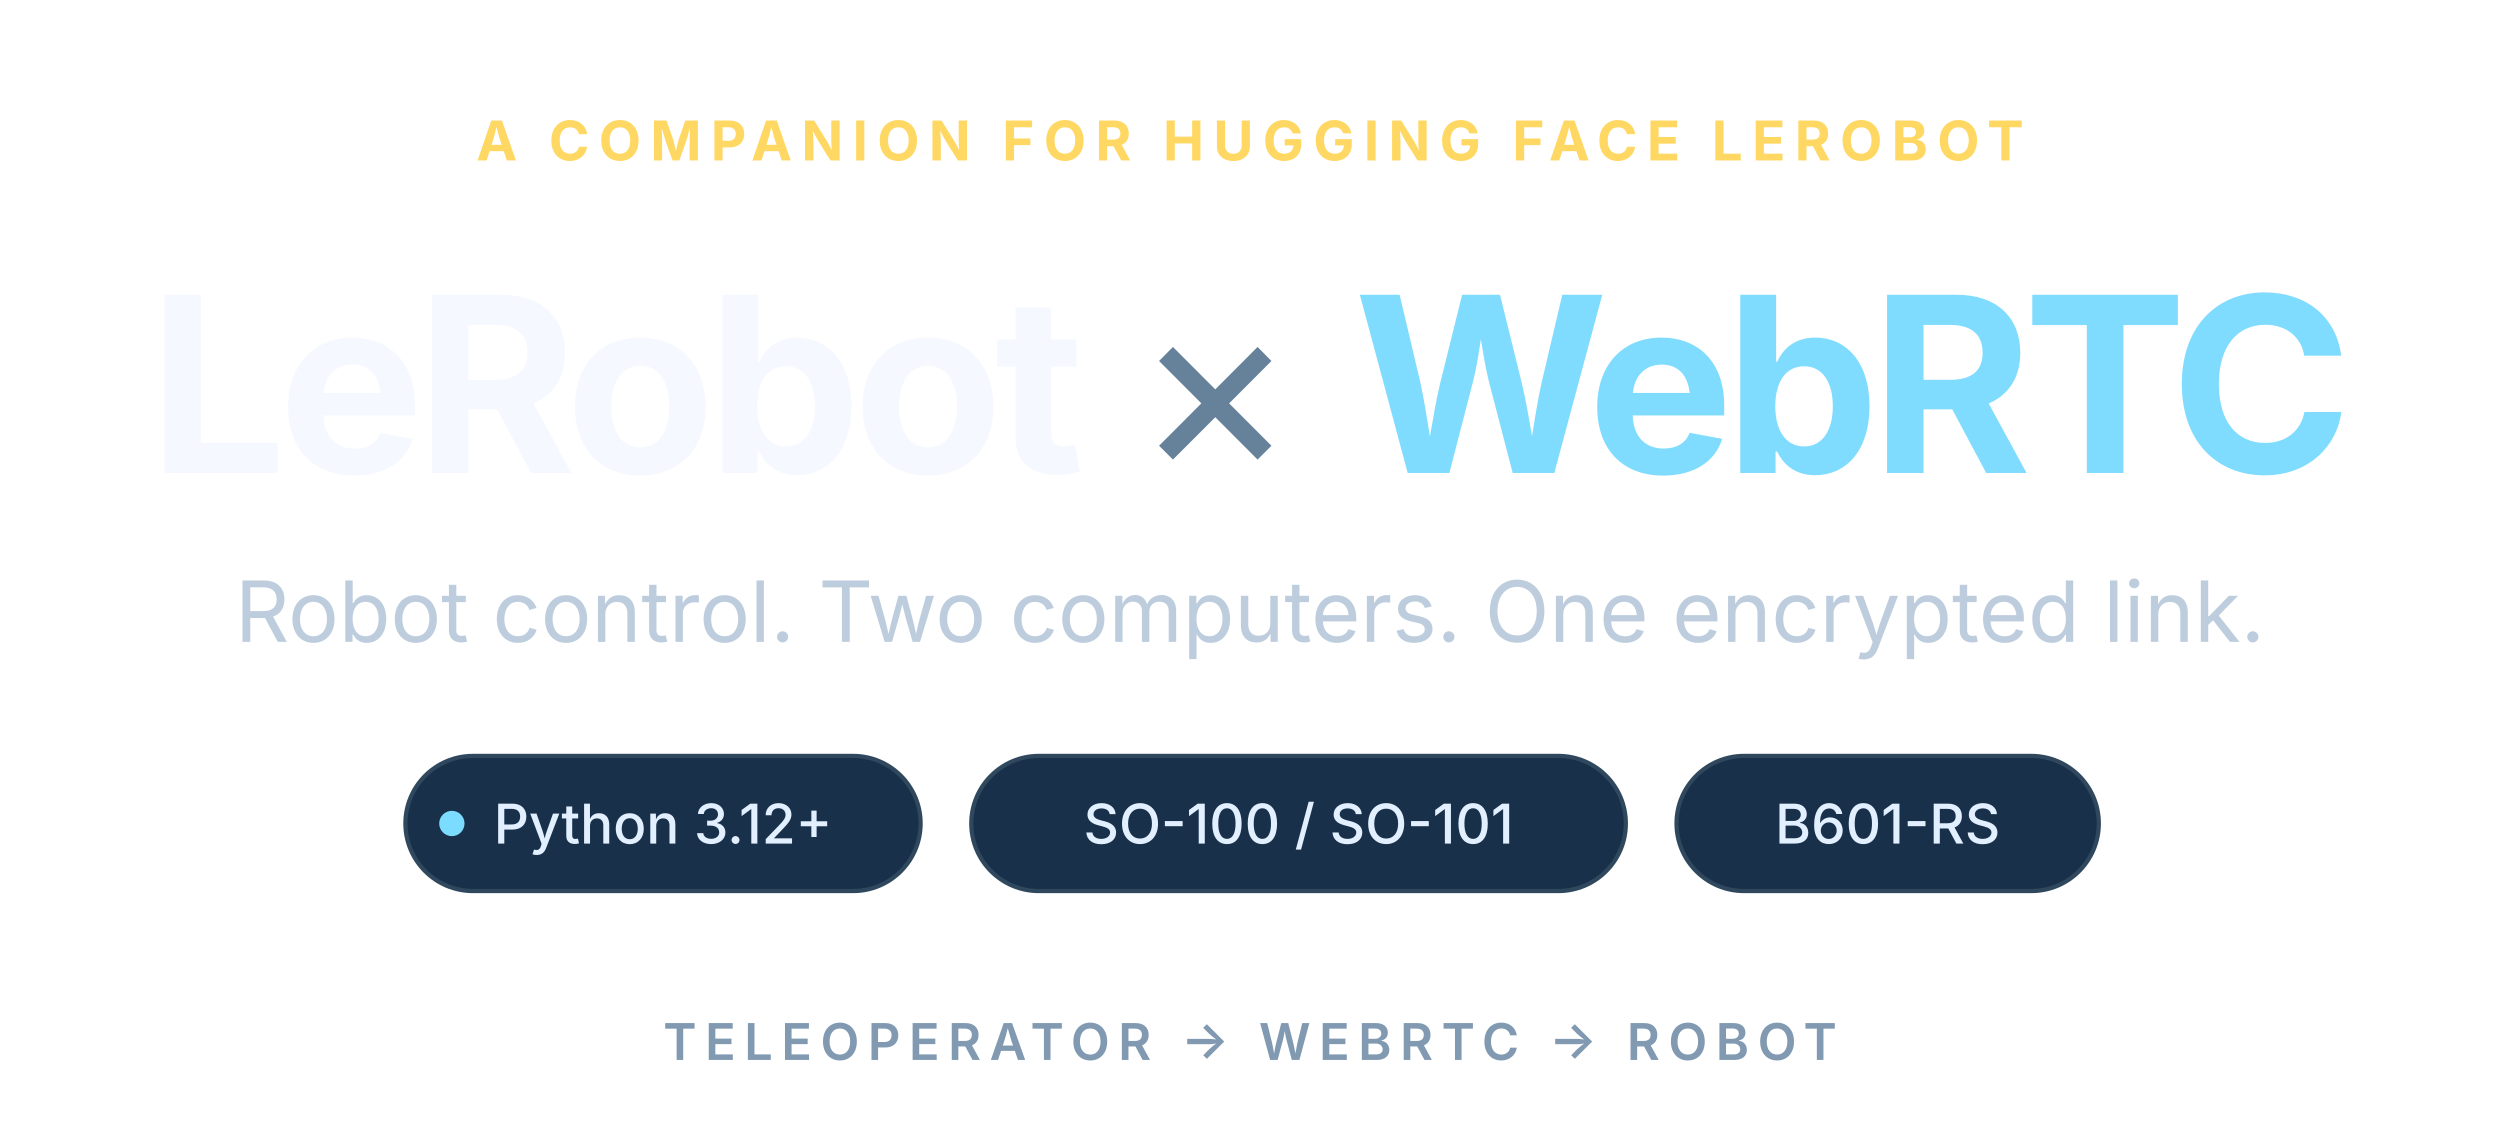
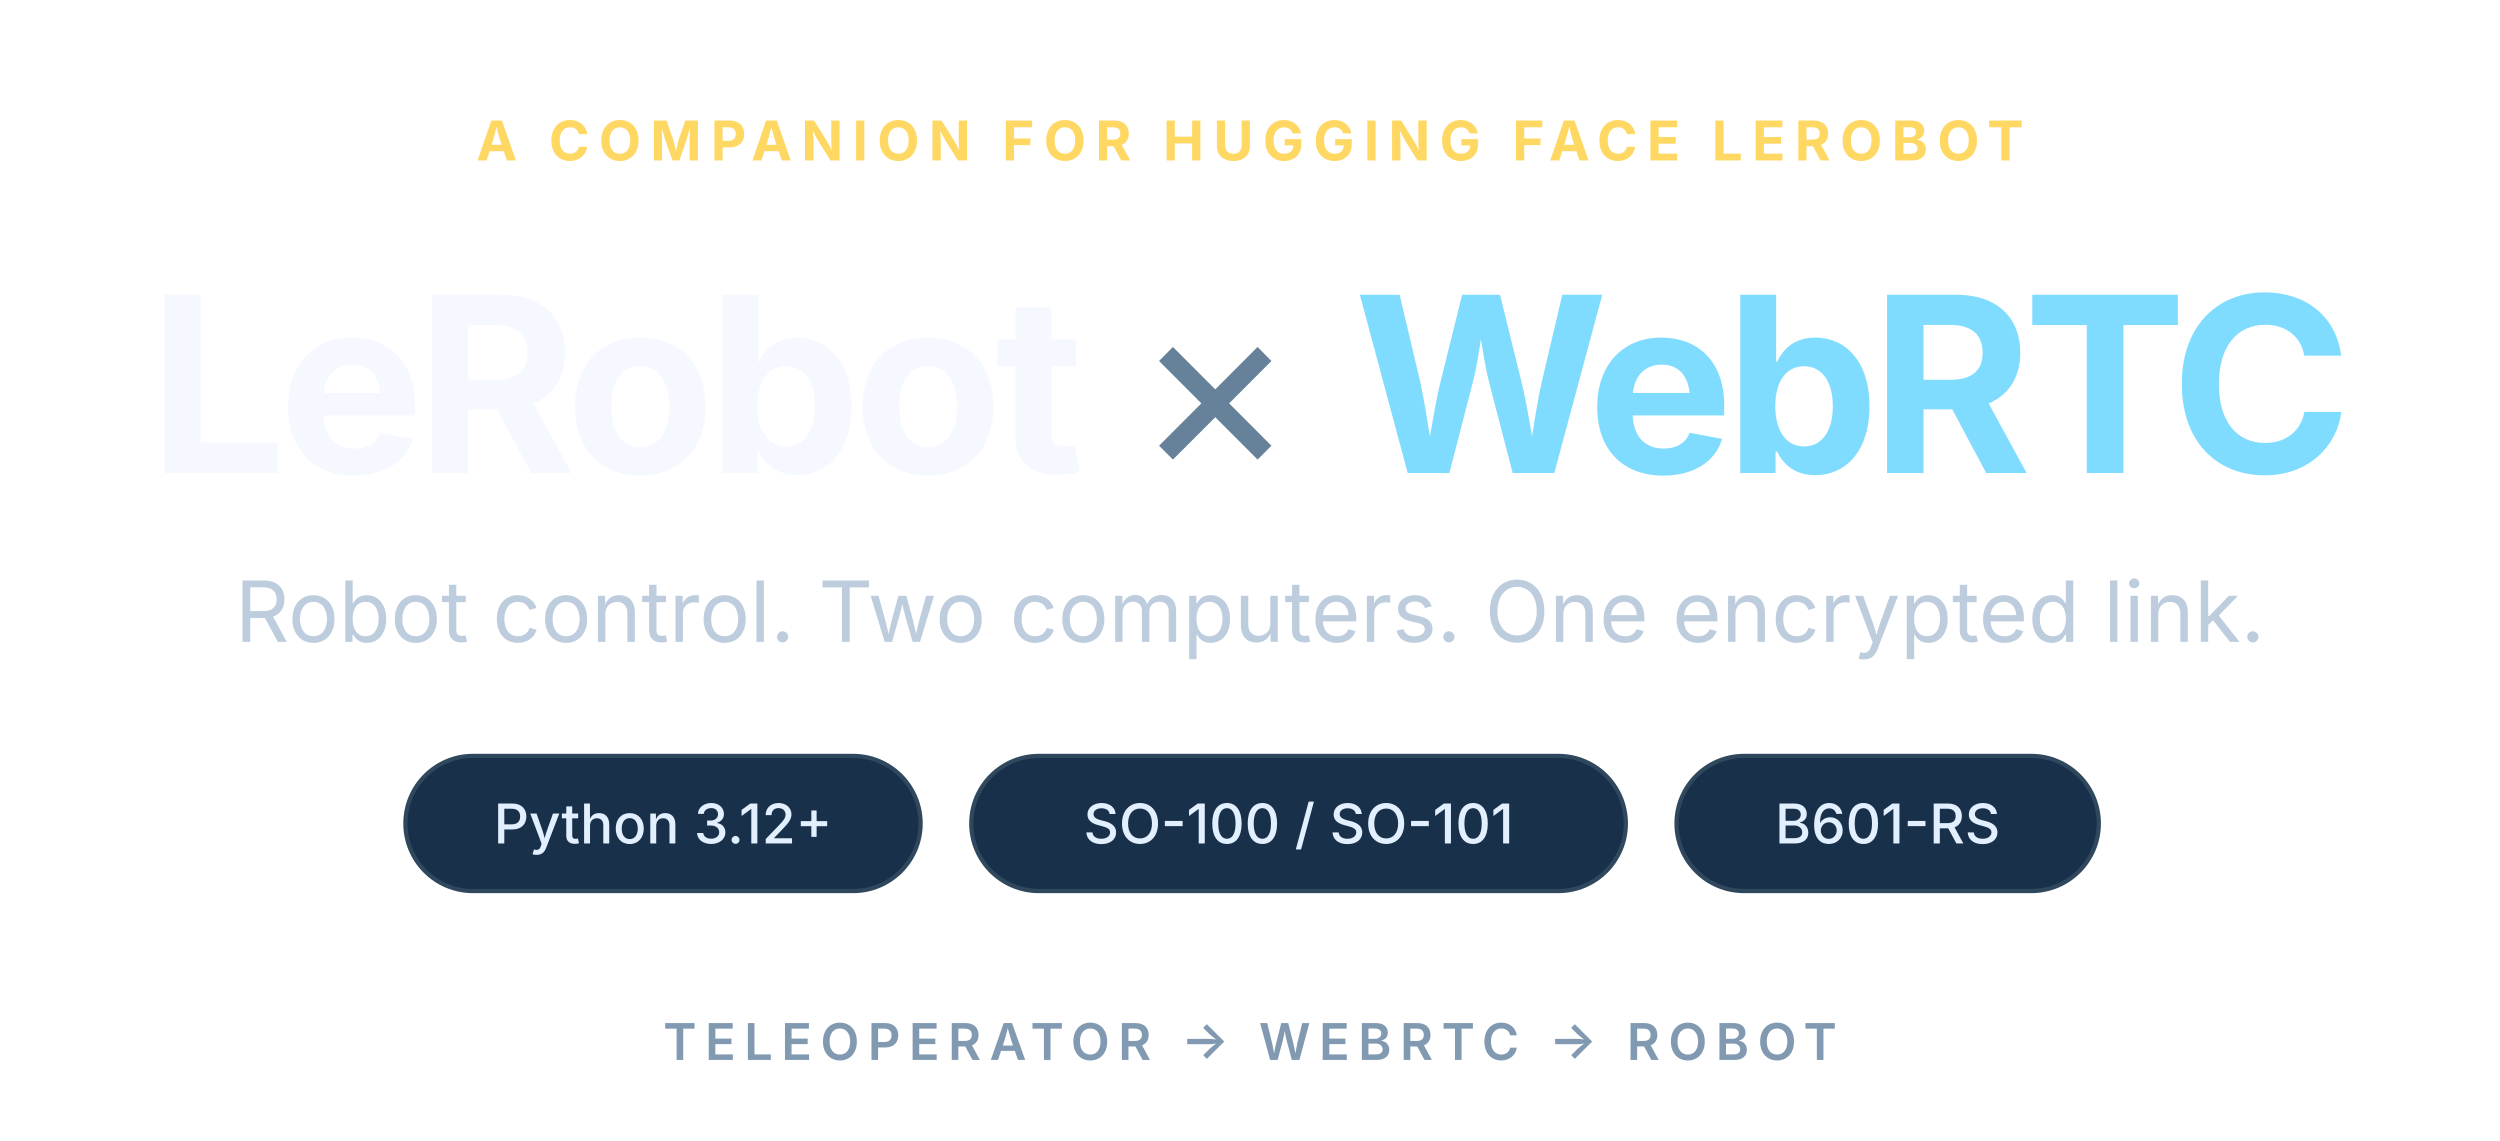
<svg xmlns="http://www.w3.org/2000/svg" width="592" height="270" viewBox="0 0 592 270" role="img" aria-labelledby="title-panel-title title-panel-description">
  <g text-anchor="middle" font-family="Inter, ui-sans-serif, system-ui, -apple-system, BlinkMacSystemFont, 'Segoe UI', sans-serif">
    <text x="296" y="38" fill="#ffd763" font-size="13" font-weight="650" letter-spacing="2.2">A COMPANION FOR HUGGING FACE LEROBOT</text>
    <text x="296" y="112" fill="#f5f9ff" font-size="58" font-weight="750" letter-spacing="-2">LeRobot <tspan fill="#66819a" font-weight="400">×</tspan>
      <tspan fill="#80dcff">WebRTC</tspan>
    </text>
    <text x="296" y="152" fill="#bdcddd" font-size="20">Robot control. Two computers. One encrypted link.</text>
-     <g font-size="13" font-weight="550">
+     <g id="title-badges" font-size="13" font-weight="550">
      <rect id="title-python-pill" x="96" y="179" width="122" height="32" rx="16" fill="#183049" stroke="#30485e" />
-       <circle cx="107" cy="195" r="3" fill="#7bdcff" />
-       <text data-container="title-python-pill" x="157" y="195" dominant-baseline="middle" fill="#e1efff">Python 3.12+</text>
+       <text data-container="title-python-pill" x="157" y="195" dominant-baseline="central" fill="#e1efff">Python 3.12+</text>
      <rect id="title-so-pill" x="230" y="179" width="155" height="32" rx="16" fill="#183049" stroke="#30485e" />
-       <text data-container="title-so-pill" x="307.5" y="195" dominant-baseline="middle" fill="#e1efff">SO-100 / SO-101</text>
+       <text data-container="title-so-pill" x="307.5" y="195" dominant-baseline="central" fill="#e1efff">SO-100 / SO-101</text>
      <rect id="title-b601-pill" x="397" y="179" width="100" height="32" rx="16" fill="#183049" stroke="#30485e" />
-       <text data-container="title-b601-pill" x="447" y="195" dominant-baseline="middle" fill="#e1efff">B601-RS</text>
+       <text data-container="title-b601-pill" x="447" y="195" dominant-baseline="central" fill="#e1efff">B601-RS</text>
    </g>
    <text x="296" y="251" fill="#819ab2" font-size="12" font-weight="600" letter-spacing="2">TELEOPERATOR → WEBRTC → ROBOT</text>
  </g>
</svg>
